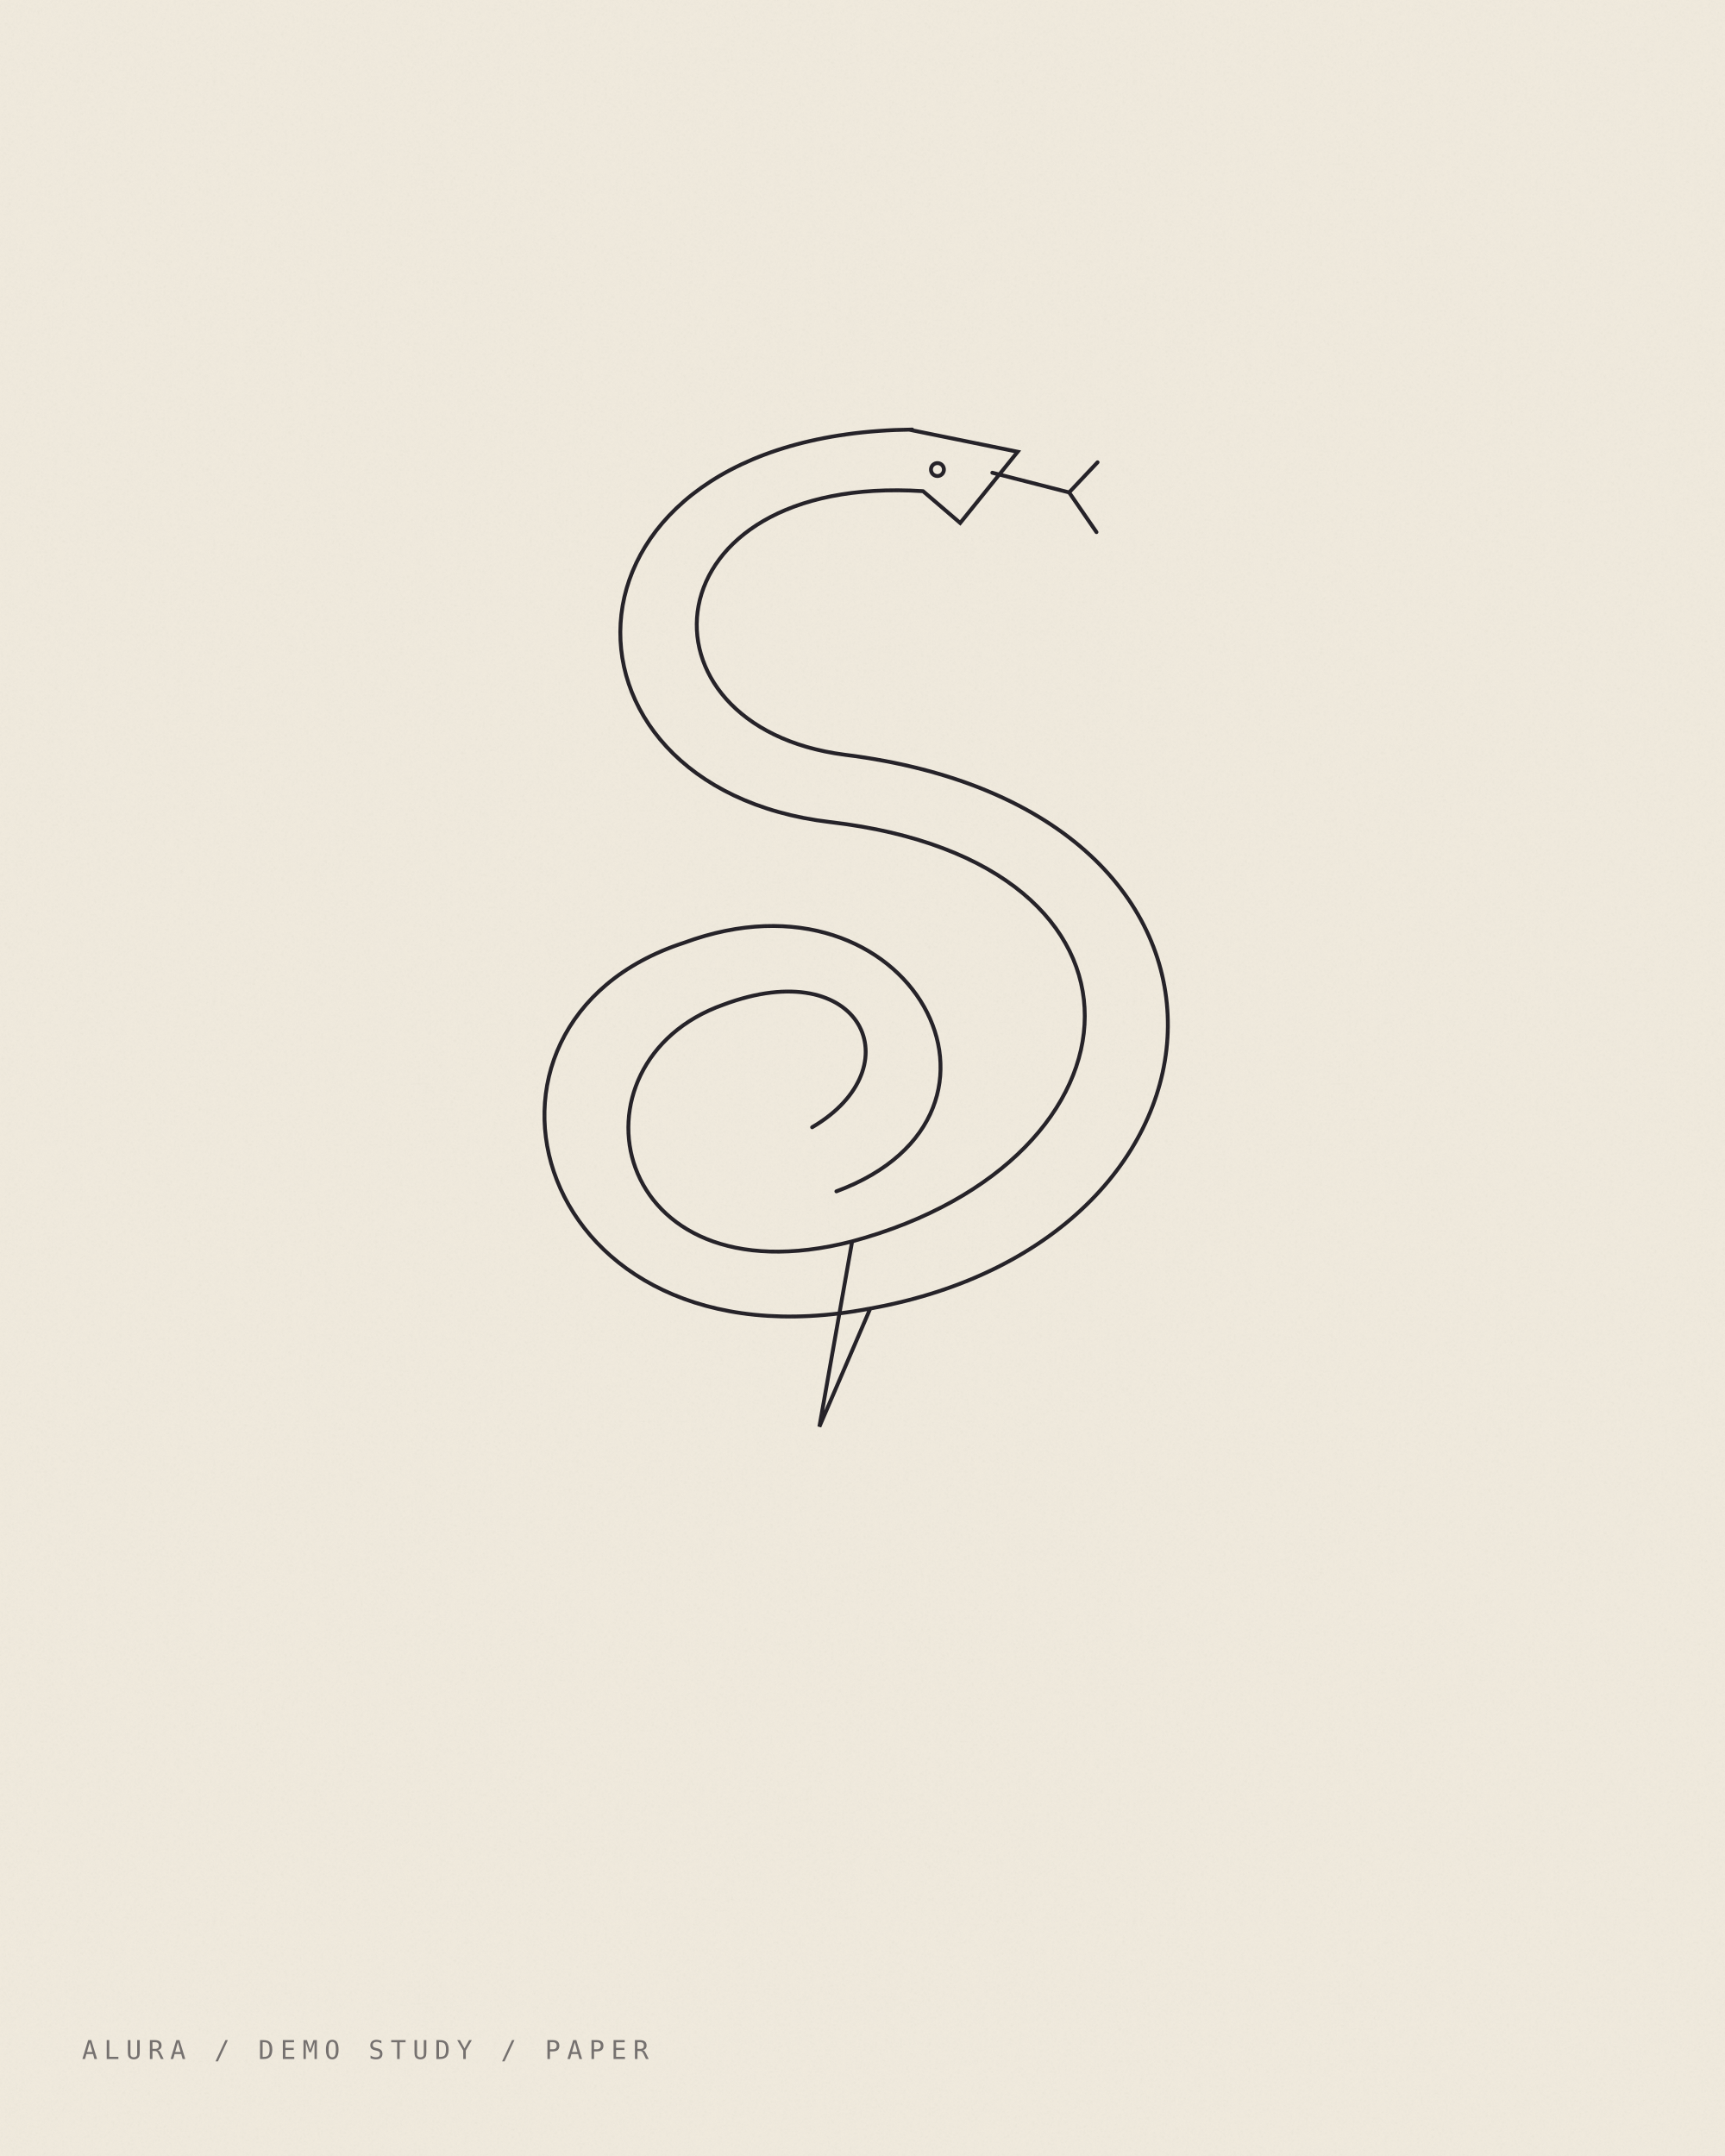
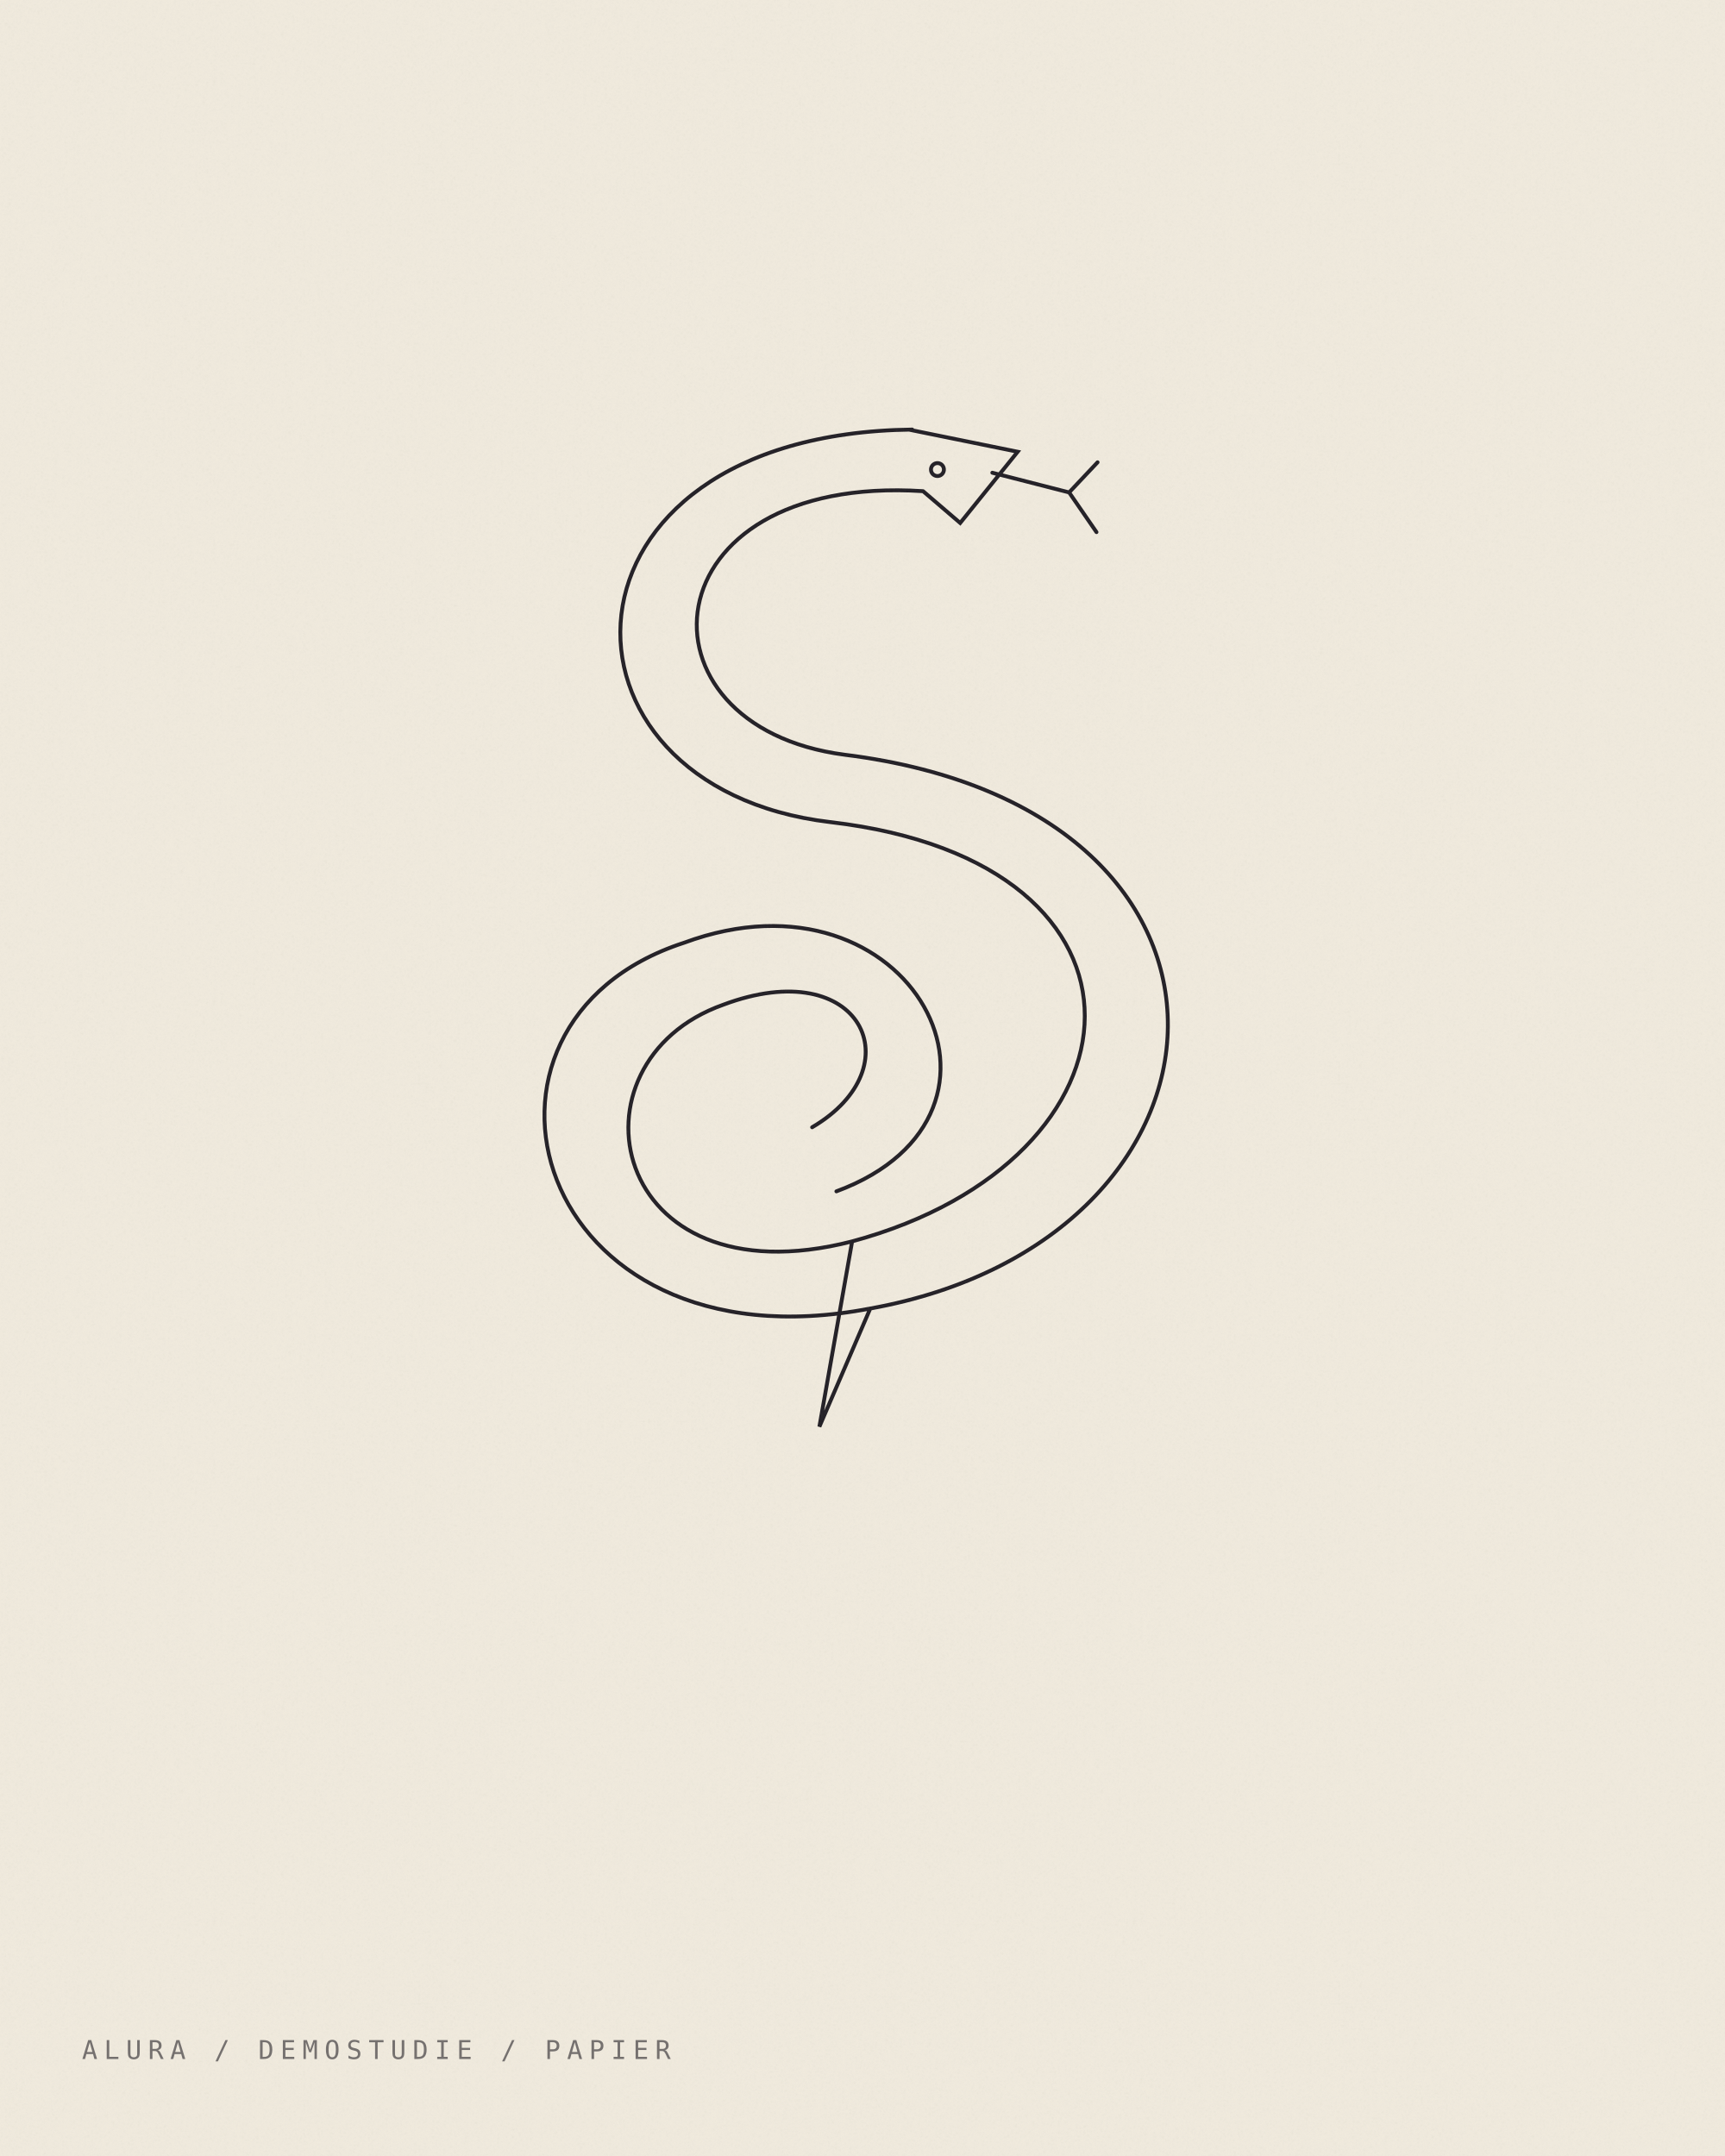
<svg xmlns="http://www.w3.org/2000/svg" width="800" height="1000" viewBox="0 0 800 1000">
  <defs>
    <radialGradient id="g" cx=".35" cy=".25" r=".9">
      <stop stop-color="#f0eadd" />
      <stop offset="1" stop-color="#dcd4c7" />
    </radialGradient>
    <filter id="noise">
      <feTurbulence baseFrequency=".6" numOctaves="3" stitchTiles="stitch" />
      <feColorMatrix type="saturate" values="0" />
    </filter>
  </defs>
  <path fill="#f0eadd" d="M0 0H800V1000H0Z" />
  <g transform="translate(155 130) rotate(-8 250 300)" fill="none" stroke="#242127" stroke-width="1.8" stroke-linecap="round">
    <path d="M300 74C129 52 104 214 237 249C394 290 364 425 220 443C104 456 98 342 176 326C243 311 260 367 209 388M301 103C175 77 150 192 248 219C448 273 405 468 224 475C64 483 43 316 162 295C272 271 317 397 216 419M299 74L347 91L316 120L301 103M334 99L368 113L383 101M368 113L378 133M220 443L193 526L224 475" />
    <circle cx="309" cy="94" r="3" />
  </g>
  <path d="M0 0H800V1000H0Z" filter="url(#noise)" opacity=".055" />
-   <text x="38" y="955" font-family="monospace" font-size="12" letter-spacing="3" fill="#242127" opacity=".6">ALURA / DEMO STUDY / PAPER</text>
+   <text x="38" y="955" font-family="monospace" font-size="12" letter-spacing="3" fill="#242127" opacity=".6">ALURA / DEMOSTUDIE / PAPIER</text>
</svg>
